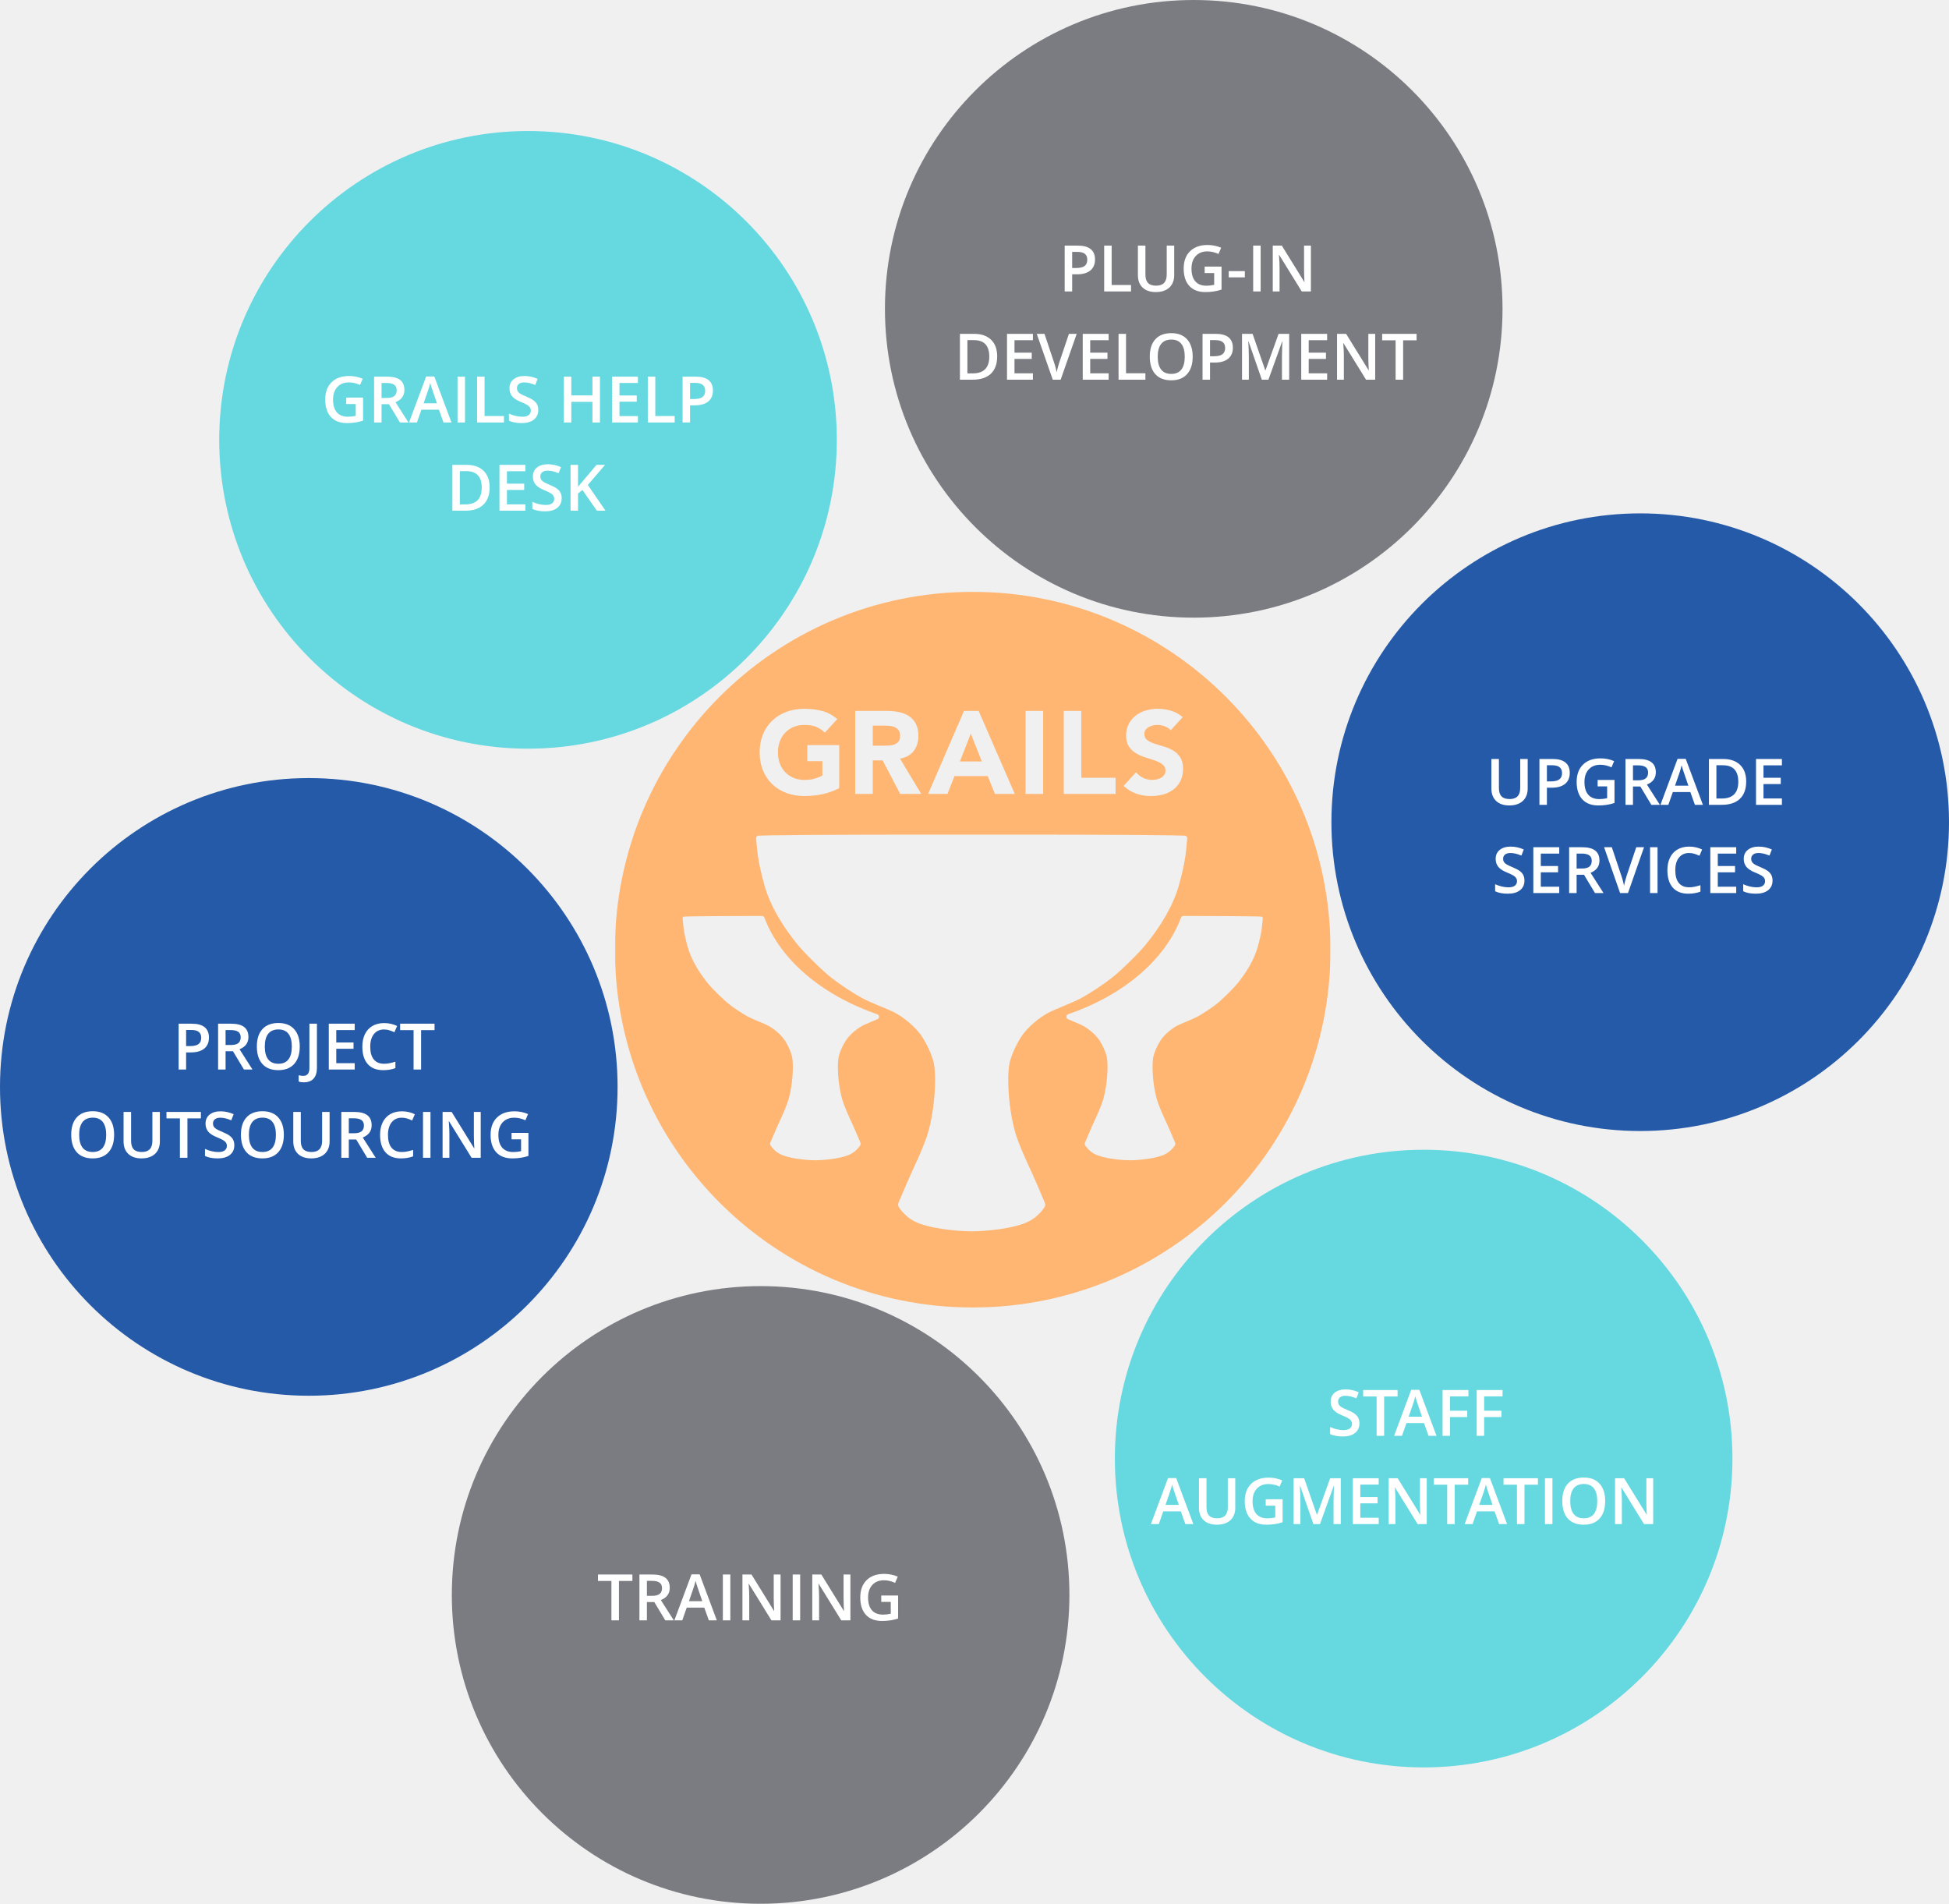
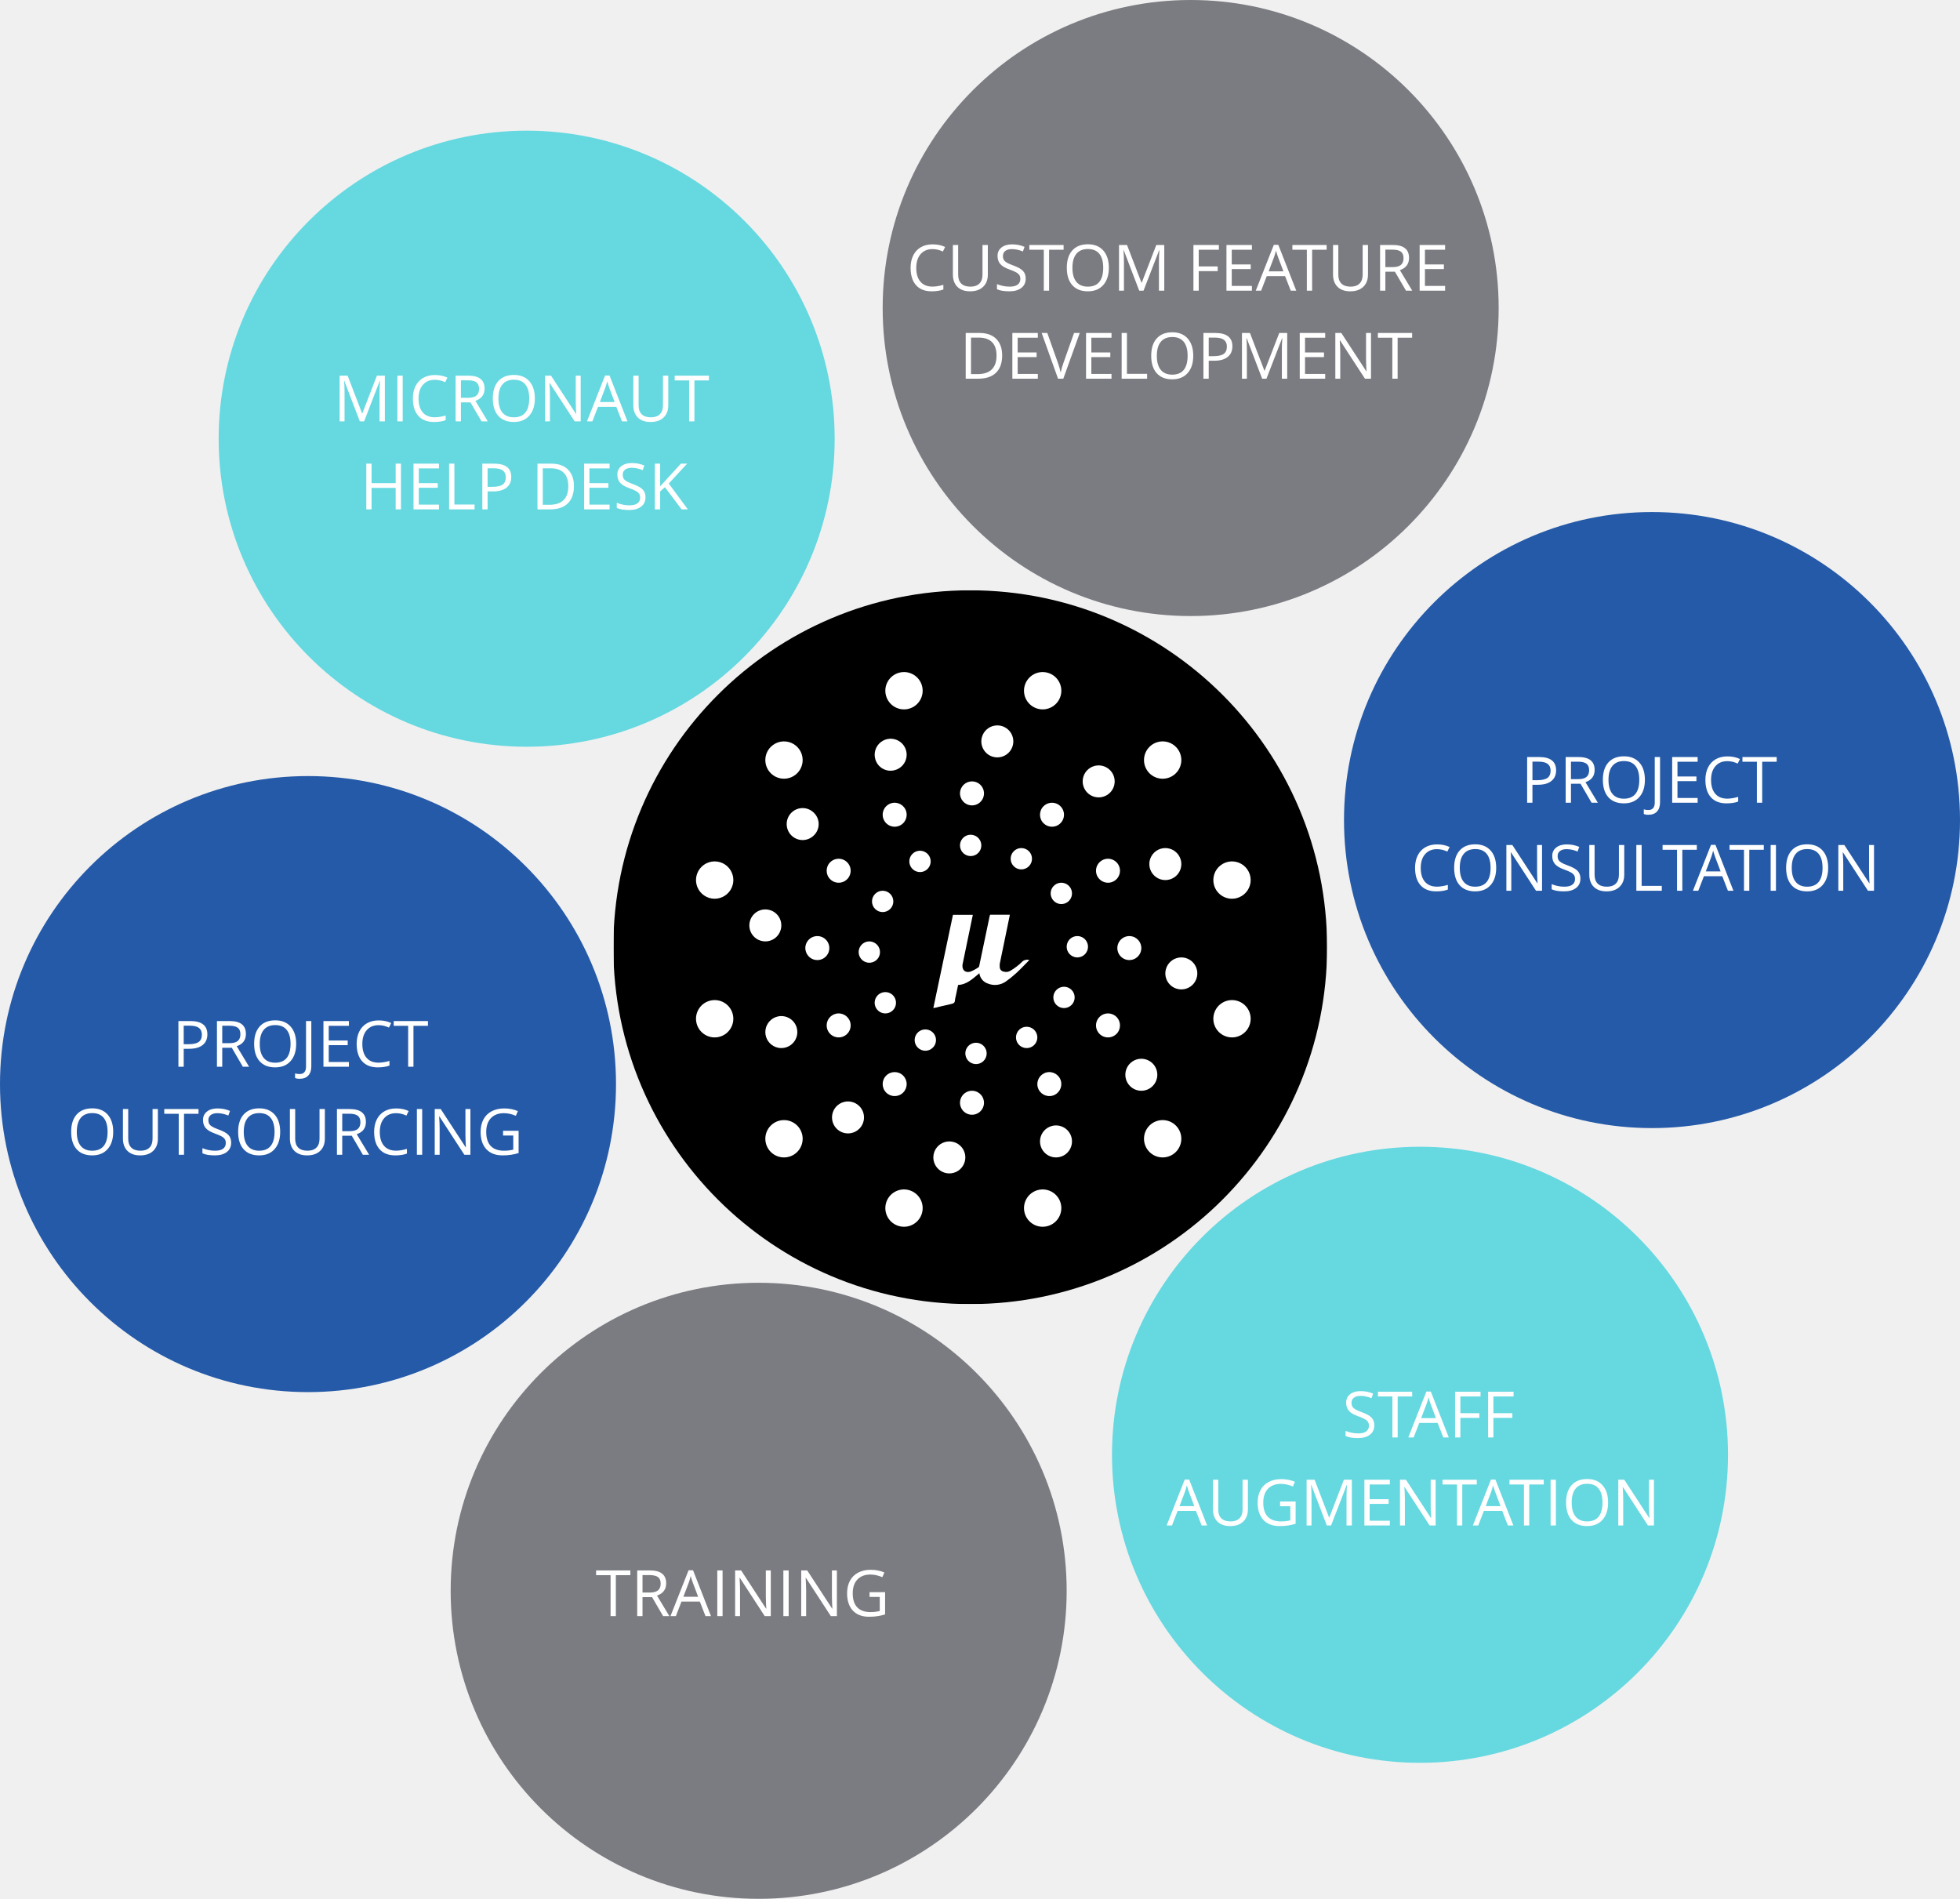
- <svg xmlns="http://www.w3.org/2000/svg" xmlns:xlink="http://www.w3.org/1999/xlink" width="729px" height="712px" viewBox="0 0 729 712" version="1.1">
+ <svg xmlns="http://www.w3.org/2000/svg" xmlns:xlink="http://www.w3.org/1999/xlink" width="735px" height="712px" viewBox="0 0 735 712" version="1.1">
  <defs>
    <polygon id="path-1" points="0.124 268 267.66 268 267.66 0.348 0.124 0.348" />
  </defs>
  <g id="Page-1" stroke="none" stroke-width="1" fill="none" fill-rule="evenodd">
-     <g id="Circle-Services" transform="translate(-10, -19)">
-       <g id="Plugin-Development" transform="translate(341, 19)">
-         <circle id="Oval-2" fill="#7B7C81" cx="115.5" cy="115.5" r="115.5" />
-         <text id="PLUG-IN-DEVELOPMENT" font-family="OpenSans-Extrabold, Open Sans" font-size="24" font-weight="600" fill="#FFFFFF">
-           <tspan x="64.969" y="109">PLUG-IN</tspan>
-           <tspan x="25.781" y="142">DEVELOPMENT</tspan>
+     <g id="oci-grails-services">
+       <g id="Plugin-Development" transform="translate(331, 0)">
+         <circle id="Oval-2" fill="#7B7C81" fill-rule="nonzero" cx="115.5" cy="115.5" r="115.5" />
+         <g id="PLUG-IN-DEVELOPMENT" transform="translate(9, 83)" fill="#FFFFFF" font-family="OpenSans-Semibold, Open Sans" font-size="24" font-weight="500">
+           <text id="CUSTOM-FEATURE">
+             <tspan x="0" y="26">CUSTOM FEATURE </tspan>
+           </text>
+           <text id="DEVELOPMENT">
+             <tspan x="19.781" y="59">DEVELOPMENT</tspan>
+           </text>
+         </g>
+       </g>
+       <circle id="Oval-2" fill="#255AA8" fill-rule="nonzero" cx="619.5" cy="307.5" r="115.5" />
+       <g id="UPGRADE-SERVICES" transform="translate(529, 275)" fill="#FFFFFF" font-family="OpenSans-Semibold, Open Sans" font-size="24" font-weight="500">
+         <text id="PROJECT">
+           <tspan x="41.322" y="26">PROJECT</tspan>
+         </text>
+         <text id="CONSULTATION">
+           <tspan x="0.178" y="59">CONSULTATION</tspan>
        </text>
      </g>
-       <circle id="Oval-2" fill="#255AA8" cx="623.5" cy="326.5" r="115.5" />
-       <text id="UPGRADE-SERVICES" font-family="OpenSans-Extrabold, Open Sans" font-size="24" font-weight="600" fill="#FFFFFF">
-         <tspan x="565.727" y="320">UPGRADE </tspan>
-         <tspan x="568.064" y="353">SERVICES</tspan>
-       </text>
-       <g id="Grails-Help-Desk" transform="translate(92, 68)">
-         <circle id="Oval-2" fill="#66D8E0" cx="115.5" cy="115.5" r="115.5" />
-         <text id="GRAILS-HELP-DESK" font-family="OpenSans-Extrabold, Open Sans" font-size="24" font-weight="600" fill="#FFFFFF">
-           <tspan x="38.232" y="109">GRAILS HELP </tspan>
-           <tspan x="84.938" y="142">DESK</tspan>
-         </text>
+       <g id="Grails-Help-Desk" transform="translate(82, 49)">
+         <circle id="Oval-2" fill="#66D8E0" fill-rule="nonzero" cx="115.5" cy="115.5" r="115.5" />
+         <g id="GRAILS-HELP-DESK" transform="translate(43, 83)" fill="#FFFFFF" font-family="OpenSans-Semibold, Open Sans" font-size="24" font-weight="500">
+           <text id="MICRONAUT">
+             <tspan x="0" y="26">MICRONAUT</tspan>
+           </text>
+           <text id="HELP-DESK">
+             <tspan x="10" y="59">HELP DESK</tspan>
+           </text>
+         </g>
      </g>
-       <g id="Training" transform="translate(179, 500)">
-         <circle id="Oval-2" fill="#7B7C81" cx="115.5" cy="115.5" r="115.5" />
-         <text id="TRAINING" font-family="OpenSans-Extrabold, Open Sans" font-size="24" font-weight="600" fill="#FFFFFF">
-           <tspan x="54.322" y="125">TRAINING</tspan>
-         </text>
+       <g id="Training" transform="translate(169, 481)">
+         <circle id="Oval-2" fill="#7B7C81" fill-rule="nonzero" cx="115.5" cy="115.5" r="115.5" />
+         <g id="TRAINING" transform="translate(54, 99)" fill="#FFFFFF" font-family="OpenSans-Semibold, Open Sans" font-size="24" font-weight="500">
+           <text>
+             <tspan x="0.322" y="26">TRAINING</tspan>
+           </text>
+         </g>
      </g>
-       <g id="Staff-Augmentation" transform="translate(427, 449)">
-         <circle id="Oval-2" fill="#66D8E0" cx="115.5" cy="115.5" r="115.5" />
-         <text id="STAFF-AUGMENTATION" font-family="OpenSans-Extrabold, Open Sans" font-size="24" font-weight="600" fill="#FFFFFF">
-           <tspan x="79.334" y="107">STAFF </tspan>
-           <tspan x="13.486" y="140">AUGMENTATION</tspan>
-         </text>
+       <g id="Staff-Augmentation" transform="translate(417, 430)">
+         <circle id="Oval-2" fill="#66D8E0" fill-rule="nonzero" cx="115.5" cy="115.5" r="115.5" />
+         <g id="STAFF-AUGMENTATION" transform="translate(20, 83)" fill="#FFFFFF" font-family="OpenSans-Semibold, Open Sans" font-size="24" font-weight="500">
+           <text id="STAFF">
+             <tspan x="66.334" y="26">STAFF</tspan>
+           </text>
+           <text id="AUGMENTATION">
+             <tspan x="0.486" y="59">AUGMENTATION</tspan>
+           </text>
+         </g>
      </g>
-       <g id="Project-Outsourcing" transform="translate(10, 310)">
-         <circle id="Oval-2" fill="#255AA8" cx="115.5" cy="115.5" r="115.5" />
-         <text id="PROJECT-OUTSOURCING" font-family="OpenSans-Extrabold, Open Sans" font-size="24" font-weight="600" fill="#FFFFFF">
-           <tspan x="64.547" y="109">PROJECT </tspan>
-           <tspan x="25.219" y="142">OUTSOURCING</tspan>
-         </text>
+       <g id="Project-Outsourcing" transform="translate(0, 291)">
+         <circle id="Oval-2" fill="#255AA8" fill-rule="nonzero" cx="115.5" cy="115.5" r="115.5" />
+         <g id="PROJECT-OUTSOURCING" transform="translate(25, 83)" fill="#FFFFFF" font-family="OpenSans-Semibold, Open Sans" font-size="24" font-weight="500">
+           <text id="PROJECT">
+             <tspan x="39.547" y="26">PROJECT</tspan>
+           </text>
+           <text id="OUTSOURCING">
+             <tspan x="0.219" y="59">OUTSOURCING</tspan>
+           </text>
+         </g>
      </g>
-       <g id="1_Grails_RGB" transform="translate(240, 240)">
-         <mask id="mask-2" fill="white">
-           <use xlink:href="#path-1" />
-         </mask>
-         <g id="Clip-2" />
-         <path d="M133.116,53.353 L137.232,63.776 L129.042,63.776 L133.116,53.353 Z M106.689,54.19 C106.689,55.093 106.487,55.796 106.099,56.296 C105.707,56.795 105.213,57.16 104.621,57.393 C104.048,57.624 103.392,57.76 102.685,57.812 C101.984,57.851 101.318,57.878 100.704,57.878 L96.447,57.878 L96.447,50.382 L101.145,50.382 C101.766,50.382 102.413,50.423 103.075,50.52 C103.741,50.6 104.341,50.786 104.858,51.035 C105.386,51.303 105.831,51.693 106.167,52.188 C106.514,52.685 106.689,53.369 106.689,54.19 Z M232.921,146.722 C231.272,148.773 227.052,152.919 224.901,154.599 C222.97,156.11 220.094,158.007 217.886,159.227 C216.154,160.184 211.751,161.833 210.37,162.569 C208.525,163.552 205.665,165.704 204.061,168.174 C202.876,170.009 201.771,172.505 201.414,174.144 C201.188,175.175 201.089,176.688 201.101,178.457 C201.146,182.595 201.864,188.093 203.282,191.867 C204.898,196.151 205.779,197.576 207.64,201.915 C208.43,203.752 209.172,205.504 209.537,206.358 C209.681,206.694 209.64,207.082 209.438,207.389 C208.939,208.145 207.834,209.57 205.995,210.559 C202.783,212.293 196.038,212.918 192.688,212.938 L192.673,212.938 C189.323,212.918 182.574,212.293 179.366,210.559 C177.521,209.57 176.418,208.145 175.921,207.389 C175.717,207.082 175.676,206.694 175.82,206.358 C176.181,205.504 176.923,203.752 177.715,201.915 C179.579,197.576 180.459,196.151 182.075,191.867 C183.495,188.093 184.211,182.595 184.256,178.457 C184.269,176.688 184.168,175.175 183.945,174.144 C183.588,172.505 182.481,170.009 181.296,168.174 C179.692,165.704 176.835,163.552 174.992,162.569 C173.994,162.037 171.425,161.037 169.425,160.153 C168.603,159.796 168.675,158.629 169.52,158.339 C190.136,151.199 205.758,138.078 211.745,122.212 C211.895,121.818 212.275,121.557 212.691,121.563 C233.987,121.598 240.083,121.736 241.773,121.794 C242.115,121.812 242.371,122.115 242.33,122.451 C242.103,124.439 242.165,127.071 240.415,133.229 C239,138.195 236.083,142.797 232.921,146.722 Z M150.659,205.304 C153.28,212.264 154.71,214.569 157.739,221.626 C159.019,224.605 160.227,227.452 160.814,228.827 C161.052,229.383 160.986,230.002 160.656,230.513 C159.848,231.744 158.046,234.053 155.061,235.661 C149.853,238.475 138.892,239.493 133.45,239.514 L133.431,239.514 C127.989,239.493 117.027,238.475 111.82,235.661 C108.837,234.053 107.041,231.744 106.229,230.513 C105.899,230.002 105.837,229.383 106.072,228.827 C106.66,227.452 107.862,224.605 109.142,221.626 C112.172,214.569 113.601,212.264 116.223,205.304 C118.534,199.178 119.693,190.251 119.765,183.524 C119.792,180.663 119.621,178.201 119.26,176.521 C118.681,173.868 116.883,169.825 114.958,166.838 C112.358,162.816 107.711,159.336 104.724,157.741 C102.467,156.537 95.321,153.861 92.509,152.306 C88.927,150.332 84.257,147.245 81.124,144.798 C77.633,142.069 70.777,135.34 68.101,132.006 C62.959,125.628 58.222,118.153 55.93,110.099 C53.091,100.1 53.198,95.829 52.819,92.598 C52.757,92.039 53.171,91.551 53.724,91.53 C57.189,91.404 72.001,91.083 133.443,91.145 C194.881,91.083 209.696,91.404 213.159,91.53 C213.718,91.551 214.132,92.039 214.062,92.598 C213.685,95.829 213.794,100.1 210.955,110.099 C208.661,118.153 203.925,125.628 198.784,132.006 C196.106,135.34 189.251,142.069 185.761,144.798 C182.626,147.245 177.956,150.332 174.373,152.306 C171.559,153.861 164.414,156.537 162.163,157.741 C159.169,159.336 154.527,162.816 151.923,166.838 C149.998,169.825 148.204,173.868 147.625,176.521 C147.262,178.201 147.097,180.663 147.124,183.524 C147.188,190.251 148.35,199.178 150.659,205.304 Z M98.234,160.153 C96.231,161.037 93.668,162.037 92.668,162.569 C90.823,163.552 87.966,165.704 86.364,168.174 C85.177,170.009 84.072,172.505 83.713,174.144 C83.492,175.175 83.385,176.688 83.406,178.457 C83.451,182.595 84.164,188.093 85.585,191.867 C87.199,196.151 88.079,197.576 89.943,201.915 C90.734,203.752 91.477,205.504 91.835,206.358 C91.988,206.694 91.943,207.082 91.738,207.389 C91.244,208.145 90.133,209.57 88.294,210.559 C85.088,212.293 78.334,212.918 74.984,212.938 L74.972,212.938 C71.626,212.918 64.877,212.293 61.667,210.559 C59.828,209.57 58.719,208.145 58.224,207.389 C58.018,207.082 57.979,206.694 58.121,206.358 C58.486,205.504 59.23,203.752 60.02,201.915 C61.883,197.576 62.764,196.151 64.38,191.867 C65.8,188.093 66.516,182.595 66.553,178.457 C66.573,176.688 66.47,175.175 66.243,174.144 C65.887,172.505 64.782,170.009 63.596,168.174 C61.995,165.704 59.133,163.552 57.292,162.569 C55.907,161.833 51.505,160.184 49.772,159.227 C47.564,158.007 44.69,156.11 42.76,154.599 C40.61,152.919 36.388,148.773 34.739,146.722 C31.575,142.797 28.657,138.195 27.247,133.229 C25.495,127.071 25.559,124.439 25.33,122.451 C25.289,122.115 25.542,121.812 25.887,121.794 C27.577,121.736 33.675,121.598 54.969,121.563 C55.387,121.557 55.763,121.818 55.915,122.212 C61.904,138.078 77.526,151.199 98.142,158.339 C98.985,158.629 99.057,159.796 98.234,160.153 Z M55.389,53.635 C56.214,51.629 57.387,49.9 58.875,48.489 C60.356,47.079 62.141,45.985 64.178,45.22 C66.221,44.463 68.482,44.08 70.902,44.08 C73.387,44.08 75.704,44.387 77.794,44.981 C79.81,45.558 81.616,46.562 83.158,47.953 L78.528,53.006 C77.605,52.085 76.547,51.374 75.403,50.881 C74.205,50.365 72.69,50.118 70.902,50.118 C69.408,50.118 68.035,50.365 66.823,50.881 C65.604,51.394 64.549,52.114 63.677,53.027 C62.807,53.948 62.135,55.049 61.669,56.303 C61.205,57.56 60.976,58.939 60.976,60.403 C60.976,61.894 61.205,63.279 61.669,64.526 C62.135,65.765 62.809,66.86 63.677,67.779 C64.549,68.688 65.604,69.41 66.823,69.923 C68.033,70.432 69.408,70.688 70.902,70.688 C72.424,70.688 73.747,70.517 74.859,70.171 C75.902,69.845 76.759,69.511 77.407,69.169 L77.454,69.144 L77.526,69.074 L77.596,68.95 L77.596,63.679 L71.968,63.679 L71.968,57.651 L83.896,57.651 L83.896,73.778 C81.897,74.807 79.792,75.56 77.65,76.015 C75.456,76.489 73.185,76.718 70.902,76.718 C68.482,76.718 66.221,76.339 64.178,75.58 C62.141,74.826 60.356,73.721 58.875,72.313 C57.393,70.909 56.214,69.169 55.389,67.161 C54.559,65.157 54.136,62.883 54.136,60.403 C54.136,57.927 54.559,55.651 55.389,53.635 Z M89.883,44.882 L101.854,44.882 C103.427,44.882 104.945,45.034 106.365,45.346 C107.765,45.64 109.014,46.16 110.07,46.869 C111.119,47.578 111.964,48.537 112.583,49.733 C113.203,50.926 113.517,52.45 113.517,54.239 C113.517,56.404 112.95,58.271 111.824,59.791 C110.746,61.244 109.163,62.188 107.122,62.617 L106.637,62.718 L114.576,75.924 L106.705,75.924 L100.145,63.378 L96.447,63.378 L96.447,75.924 L89.883,75.924 L89.883,44.882 Z M130.572,44.882 L136.059,44.882 L149.563,75.924 L142.147,75.924 L139.445,69.266 L127.005,69.266 L124.389,75.924 L117.155,75.924 L130.572,44.882 Z M153.605,75.924 L160.165,75.924 L160.165,44.882 L153.605,44.882 L153.605,75.924 Z M167.89,44.882 L174.454,44.882 L174.454,69.886 L187.27,69.886 L187.27,75.924 L167.89,75.924 L167.89,44.882 Z M204.777,64.854 C204.051,64.291 203.113,63.819 202.002,63.429 C200.907,63.046 199.716,62.652 198.448,62.273 C197.203,61.894 196.017,61.378 194.941,60.735 C193.875,60.106 192.979,59.253 192.267,58.218 C191.568,57.187 191.212,55.806 191.212,54.105 C191.212,52.456 191.542,50.988 192.189,49.757 C192.842,48.51 193.721,47.455 194.805,46.622 C195.894,45.779 197.168,45.139 198.58,44.717 C200.008,44.296 201.501,44.08 203.008,44.08 C204.76,44.08 206.478,44.335 208.106,44.828 C209.671,45.311 211.112,46.106 212.38,47.201 L207.898,52.105 C207.333,51.452 206.581,50.953 205.663,50.636 C204.69,50.289 203.75,50.118 202.878,50.118 C202.367,50.118 201.831,50.172 201.287,50.295 C200.744,50.417 200.225,50.607 199.736,50.866 C199.244,51.132 198.827,51.485 198.52,51.916 C198.202,52.359 198.044,52.903 198.044,53.524 C198.044,54.546 198.415,55.301 199.184,55.845 C199.899,56.356 200.819,56.802 201.915,57.152 C202.991,57.509 204.164,57.872 205.397,58.218 C206.62,58.57 207.774,59.071 208.836,59.706 C209.893,60.341 210.778,61.211 211.462,62.273 C212.155,63.333 212.503,64.771 212.503,66.569 C212.503,68.272 212.18,69.783 211.541,71.059 C210.908,72.331 210.038,73.399 208.953,74.232 C207.869,75.063 206.587,75.702 205.16,76.104 C203.711,76.516 202.167,76.718 200.571,76.718 C198.565,76.718 196.671,76.413 194.954,75.801 C193.288,75.205 191.719,74.246 190.268,72.937 L194.927,67.816 C195.628,68.703 196.514,69.406 197.541,69.903 C198.642,70.418 199.796,70.688 200.969,70.688 C201.548,70.688 202.134,70.62 202.715,70.488 C203.305,70.352 203.837,70.136 204.317,69.872 C204.797,69.591 205.185,69.226 205.486,68.798 C205.785,68.354 205.937,67.82 205.937,67.231 C205.937,66.212 205.554,65.437 204.777,64.854 Z M133.831,0.348 C59.921,0.348 0,60.259 0,134.173 C0,208.083 59.921,268 133.831,268 C207.743,268 267.66,208.083 267.66,134.173 C267.66,60.259 207.743,0.348 133.831,0.348 L133.831,0.348 Z" id="Fill-1" fill="#FEB672" mask="url(#mask-2)" />
+       <g id="1_Grails_RGB" transform="translate(230, 221)">
+         <g id="Fill-1-Clipped">
+           <mask id="mask-2" fill="white">
+             <use xlink:href="#path-1" />
+           </mask>
+           <g id="path-1" />
+           <path d="M133.831,0.348 C59.921,0.348 0,60.259 0,134.173 C0,208.083 59.921,268 133.831,268 C207.743,268 267.66,208.083 267.66,134.173 C267.66,60.259 207.743,0.348 133.831,0.348 Z" id="Fill-1" fill="#000000" fill-rule="nonzero" mask="url(#mask-2)" />
+           <g id="Group" mask="url(#mask-2)" fill="#FFFFFF">
+             <g transform="translate(31, 31)" id="Shape">
+               <path d="M141.962,106.863 C143.524,107.283 145.186,106.72 146.172,105.437 C147.157,104.155 147.273,102.404 146.466,101.003 C145.658,99.601 144.085,98.824 142.481,99.034 C140.877,99.244 139.558,100.4 139.138,101.962 C138.565,104.095 139.829,106.289 141.962,106.863 Z" fill-rule="nonzero" />
+               <path d="M138.038,86.862 C139.6,86.442 140.756,85.123 140.966,83.519 C141.176,81.915 140.399,80.342 138.997,79.534 C137.596,78.727 135.845,78.843 134.563,79.828 C133.28,80.814 132.717,82.476 133.137,84.038 C133.711,86.171 135.905,87.435 138.038,86.862 Z" fill-rule="nonzero" />
+               <path d="M119.168,67.175 C117.609,68.738 117.611,71.269 119.173,72.83 C120.735,74.39 123.265,74.39 124.827,72.83 C126.389,71.269 126.391,68.738 124.832,67.175 C124.082,66.423 123.063,66 122,66 C120.937,66 119.918,66.423 119.168,67.175 Z" fill-rule="nonzero" />
+               <path d="M104.04,61.137 C102.477,60.717 100.815,61.28 99.829,62.563 C98.843,63.845 98.726,65.596 99.535,66.997 C100.343,68.399 101.916,69.176 103.521,68.966 C105.125,68.756 106.445,67.6 106.865,66.038 C107.43,63.906 106.168,61.718 104.04,61.137 Z" fill-rule="nonzero" />
+               <path d="M85.038,74.862 C86.6,74.442 87.756,73.123 87.966,71.519 C88.176,69.915 87.399,68.342 85.997,67.534 C84.596,66.727 82.845,66.843 81.563,67.828 C80.28,68.814 79.717,70.476 80.137,72.038 C80.711,74.171 82.905,75.435 85.038,74.862 Z" fill-rule="nonzero" />
+               <path d="M67.168,83.181 C65.609,84.743 65.611,87.271 67.173,88.831 C68.735,90.39 71.265,90.39 72.827,88.831 C74.389,87.271 74.391,84.743 72.832,83.181 C72.084,82.425 71.064,82 70,82 C68.936,82 67.916,82.425 67.168,83.181 Z" fill-rule="nonzero" />
+               <path d="M66.04,101.137 C64.477,100.717 62.815,101.28 61.829,102.563 C60.843,103.845 60.726,105.596 61.535,106.997 C62.343,108.399 63.916,109.176 65.521,108.966 C67.125,108.756 68.445,107.6 68.865,106.038 C69.43,103.906 68.168,101.718 66.04,101.137 Z" fill-rule="nonzero" />
+               <path d="M69.962,120.14 C68.4,120.56 67.244,121.879 67.034,123.483 C66.824,125.086 67.601,126.658 69.003,127.466 C70.404,128.273 72.155,128.157 73.437,127.172 C74.72,126.186 75.283,124.525 74.863,122.964 C74.591,121.937 73.92,121.062 73,120.532 C72.08,120.002 70.987,119.861 69.962,120.14 Z" fill-rule="nonzero" />
+               <path d="M88.824,140.822 C89.971,139.68 90.315,137.962 89.696,136.468 C89.078,134.974 87.619,134 86,134 C84.381,134 82.922,134.974 82.304,136.468 C81.685,137.962 82.029,139.68 83.176,140.822 C83.921,141.576 84.939,142 86,142 C87.061,142 88.079,141.576 88.824,140.822 Z" fill-rule="nonzero" />
+               <path d="M103.967,146.864 C105.533,147.282 107.196,146.715 108.179,145.427 C109.163,144.139 109.272,142.385 108.455,140.985 C107.639,139.586 106.058,138.816 104.453,139.038 C102.847,139.259 101.534,140.426 101.126,141.994 C100.582,144.121 101.847,146.29 103.967,146.864 Z" fill-rule="nonzero" />
+               <path d="M122.962,133.135 C121.4,133.555 120.244,134.875 120.034,136.479 C119.824,138.084 120.601,139.657 122.003,140.465 C123.404,141.274 125.155,141.157 126.437,140.171 C127.72,139.185 128.283,137.523 127.863,135.96 C127.282,133.832 125.094,132.57 122.962,133.135 Z" fill-rule="nonzero" />
+               <path d="M140.832,124.83 C142.391,123.266 142.389,120.733 140.827,119.171 C139.265,117.61 136.735,117.61 135.173,119.171 C133.611,120.733 133.609,123.266 135.168,124.83 C136.734,126.39 139.266,126.39 140.832,124.83 Z" fill-rule="nonzero" />
+               <path d="M163.665,99.154 C161.907,98.682 160.039,99.316 158.93,100.76 C157.822,102.204 157.693,104.173 158.602,105.749 C159.512,107.326 161.282,108.199 163.086,107.961 C164.891,107.724 166.374,106.423 166.845,104.665 C167.489,102.265 166.065,99.798 163.665,99.154 Z" fill-rule="nonzero" />
+               <path d="M155.665,78.845 C157.423,78.374 158.724,76.891 158.961,75.086 C159.199,73.282 158.326,71.512 156.749,70.602 C155.173,69.693 153.204,69.822 151.76,70.93 C150.316,72.039 149.682,73.907 150.154,75.665 C150.798,78.065 153.265,79.489 155.665,78.845 Z" fill-rule="nonzero" />
+               <path d="M130.317,56.681 C131.604,57.968 133.539,58.354 135.221,57.658 C136.903,56.961 138,55.32 138,53.5 C138,51.68 136.903,50.039 135.221,49.342 C133.539,48.646 131.604,49.032 130.317,50.319 C128.561,52.076 128.561,54.924 130.317,56.681 Z" fill-rule="nonzero" />
+               <path d="M102.335,49.846 C104.093,50.318 105.961,49.684 107.07,48.24 C108.178,46.796 108.307,44.827 107.398,43.251 C106.488,41.674 104.718,40.801 102.914,41.039 C101.109,41.276 99.626,42.577 99.155,44.335 C98.511,46.735 99.935,49.202 102.335,49.846 Z" fill-rule="nonzero" />
+               <path d="M73.335,49.151 C71.577,49.623 70.276,51.107 70.039,52.912 C69.801,54.717 70.674,56.487 72.251,57.397 C73.827,58.307 75.796,58.178 77.24,57.069 C78.684,55.961 79.318,54.091 78.846,52.333 C78.196,49.937 75.734,48.516 73.335,49.151 Z" fill-rule="nonzero" />
+               <path d="M50.317,77.681 C51.604,78.968 53.539,79.354 55.221,78.658 C56.903,77.961 58,76.32 58,74.5 C58,72.68 56.903,71.039 55.221,70.342 C53.539,69.646 51.604,70.032 50.317,71.319 C48.561,73.076 48.561,75.924 50.317,77.681 Z" fill-rule="nonzero" />
+               <path d="M44.333,107.846 C46.091,108.318 47.961,107.684 49.069,106.24 C50.178,104.796 50.307,102.827 49.397,101.251 C48.487,99.674 46.717,98.801 44.912,99.039 C43.107,99.276 41.623,100.577 41.151,102.335 C40.516,104.734 41.937,107.196 44.333,107.846 Z" fill-rule="nonzero" />
+               <path d="M52.335,128.155 C50.577,128.626 49.276,130.109 49.039,131.914 C48.801,133.718 49.674,135.488 51.251,136.398 C52.827,137.307 54.796,137.178 56.24,136.07 C57.684,134.961 58.318,133.093 57.846,131.335 C57.202,128.935 54.735,127.511 52.335,128.155 Z" fill-rule="nonzero" />
+               <path d="M77.676,151.312 C75.917,149.56 73.071,149.563 71.316,151.32 C69.561,153.077 69.561,155.923 71.316,157.68 C73.071,159.437 75.917,159.44 77.676,157.688 C78.524,156.844 79,155.696 79,154.5 C79,153.304 78.524,152.156 77.676,151.312 Z" fill-rule="nonzero" />
+               <path d="M104.665,157.154 C102.907,156.682 101.039,157.316 99.93,158.76 C98.822,160.204 98.693,162.173 99.602,163.749 C100.512,165.326 102.282,166.199 104.086,165.961 C105.891,165.724 107.374,164.423 107.845,162.665 C108.489,160.265 107.065,157.798 104.665,157.154 Z" fill-rule="nonzero" />
+               <path d="M133.678,158.845 C136.074,158.195 137.49,155.726 136.843,153.328 C136.196,150.931 133.73,149.511 131.333,150.155 C128.935,150.8 127.513,153.265 128.154,155.664 C128.804,158.066 131.275,159.489 133.678,158.845 Z" fill-rule="nonzero" />
+               <path d="M157.688,129.319 C156.401,128.032 154.464,127.646 152.781,128.342 C151.097,129.039 150,130.68 150,132.5 C150,134.32 151.097,135.961 152.781,136.658 C154.464,137.354 156.401,136.968 157.688,135.681 C159.437,133.92 159.437,131.08 157.688,129.319 Z" fill-rule="nonzero" />
+               <path d="M180.39,118.779 C182.738,119.434 185.248,118.603 186.742,116.676 C188.235,114.75 188.415,112.111 187.196,110 C185.978,107.889 183.603,106.725 181.188,107.055 C178.773,107.386 176.798,109.144 176.191,111.505 C175.377,114.669 177.243,117.902 180.39,118.779 Z" fill-rule="nonzero" />
+               <path d="M181.808,70.501 C181.199,68.14 179.222,66.382 176.805,66.055 C174.389,65.727 172.015,66.895 170.799,69.008 C169.583,71.122 169.768,73.761 171.265,75.686 C172.763,77.61 175.277,78.436 177.624,77.776 C180.765,76.892 182.624,73.66 181.808,70.501 Z" fill-rule="nonzero" />
+               <path d="M155.285,36.8 C153.578,35.059 150.988,34.524 148.732,35.445 C146.475,36.367 145,38.562 145,41 C145,43.438 146.475,45.633 148.732,46.555 C150.988,47.476 153.578,46.941 155.285,45.2 C157.572,42.867 157.572,39.133 155.285,36.8 Z" fill-rule="nonzero" />
+               <path d="M111.32,31.76 C113.665,32.444 116.19,31.638 117.705,29.723 C119.221,27.808 119.424,25.165 118.219,23.041 C117.015,20.916 114.643,19.734 112.221,20.051 C109.8,20.368 107.812,22.122 107.196,24.485 C106.376,27.626 108.204,30.85 111.32,31.76 Z" fill-rule="nonzero" />
+               <path d="M74.499,36.793 C76.86,36.185 78.618,34.21 78.945,31.797 C79.273,29.384 78.105,27.012 75.992,25.798 C73.878,24.584 71.239,24.768 69.314,26.264 C67.39,27.76 66.564,30.27 67.224,32.614 C67.632,34.133 68.628,35.428 69.993,36.212 C71.358,36.996 72.979,37.205 74.499,36.793 Z" fill-rule="nonzero" />
+               <path d="M44.261,52.808 C42.561,51.062 39.978,50.523 37.725,51.444 C35.473,52.364 34,54.56 34,57 C34,59.44 35.473,61.636 37.725,62.556 C39.978,63.477 42.561,62.938 44.261,61.192 C45.374,60.083 46,58.574 46,57 C46,55.426 45.374,53.917 44.261,52.808 Z" fill-rule="nonzero" />
+               <path d="M27.61,89.221 C25.262,88.566 22.752,89.397 21.258,91.324 C19.765,93.25 19.585,95.889 20.804,98 C22.022,100.111 24.397,101.275 26.812,100.945 C29.227,100.614 31.202,98.856 31.809,96.495 C32.623,93.331 30.757,90.098 27.61,89.221 Z" fill-rule="nonzero" />
+               <path d="M30.505,129.191 C28.144,129.798 26.386,131.773 26.055,134.188 C25.725,136.603 26.889,138.978 29,140.196 C31.111,141.415 33.75,141.235 35.676,139.742 C37.603,138.248 38.434,135.738 37.779,133.39 C36.902,130.243 33.669,128.377 30.505,129.191 Z" fill-rule="nonzero" />
+               <path d="M61.285,162.8 C59.578,161.059 56.988,160.524 54.732,161.445 C52.475,162.367 51,164.562 51,167 C51,169.438 52.475,171.633 54.732,172.555 C56.988,173.476 59.578,172.941 61.285,171.2 C63.572,168.867 63.572,165.133 61.285,162.8 Z" fill-rule="nonzero" />
+               <path d="M96.61,176.221 C94.262,175.566 91.752,176.397 90.258,178.324 C88.765,180.25 88.585,182.889 89.804,185 C91.022,187.111 93.397,188.275 95.812,187.945 C98.227,187.614 100.202,185.856 100.809,183.495 C101.623,180.331 99.757,177.098 96.61,176.221 Z" fill-rule="nonzero" />
+               <path d="M133.501,170.192 C131.14,170.801 129.382,172.778 129.055,175.195 C128.727,177.611 129.895,179.985 132.008,181.201 C134.122,182.417 136.761,182.232 138.686,180.735 C140.61,179.237 141.436,176.723 140.776,174.376 C139.892,171.235 136.66,169.376 133.501,170.192 Z" fill-rule="nonzero" />
+               <path d="M171.2,155.285 C172.941,153.578 173.476,150.988 172.555,148.732 C171.633,146.475 169.438,145 167,145 C164.562,145 162.367,146.475 161.445,148.732 C160.524,150.988 161.059,153.578 162.8,155.285 C165.133,157.572 168.867,157.572 171.2,155.285 Z" fill-rule="nonzero" />
+               <path d="M202.796,123.236 C199.063,122.245 195.232,124.466 194.238,128.199 C193.243,131.931 195.461,135.764 199.194,136.761 C202.926,137.758 206.76,135.544 207.761,131.813 C208.243,130.017 207.99,128.104 207.059,126.494 C206.127,124.885 204.594,123.713 202.796,123.236 Z" fill-rule="nonzero" />
+               <path d="M202.799,84.762 C205.536,84.034 207.565,81.729 207.939,78.922 C208.312,76.115 206.958,73.36 204.506,71.941 C202.055,70.523 198.99,70.721 196.742,72.444 C194.494,74.166 193.506,77.073 194.238,79.808 C194.715,81.601 195.885,83.131 197.491,84.061 C199.097,84.99 201.007,85.242 202.799,84.762 Z" fill-rule="nonzero" />
+               <path d="M170.058,37.958 C172.794,40.685 177.222,40.68 179.952,37.947 C182.683,35.214 182.683,30.786 179.952,28.053 C177.222,25.32 172.794,25.315 170.058,28.042 C168.741,29.356 168,31.14 168,33 C168,34.86 168.741,36.644 170.058,37.958 Z" fill-rule="nonzero" />
+               <path d="M128.189,13.76 C131.923,14.759 135.759,12.544 136.76,8.812 C137.76,5.08 135.546,1.243 131.814,0.241 C128.081,-0.761 124.243,1.452 123.24,5.183 C122.758,6.977 123.008,8.889 123.937,10.498 C124.865,12.106 126.395,13.28 128.189,13.76 Z" fill-rule="nonzero" />
+               <path d="M79.831,13.756 C83.558,12.746 85.762,8.907 84.757,5.178 C83.751,1.449 79.916,-0.76 76.186,0.241 C72.456,1.242 70.242,5.075 71.239,8.807 C71.719,10.605 72.895,12.137 74.507,13.066 C76.119,13.995 78.035,14.243 79.831,13.756 Z" fill-rule="nonzero" />
+               <path d="M28.047,37.947 C30.049,39.95 33.06,40.551 35.677,39.468 C38.294,38.385 40,35.832 40,33 C40,30.168 38.294,27.615 35.677,26.532 C33.06,25.449 30.049,26.05 28.047,28.053 C25.318,30.786 25.318,35.214 28.047,37.947 Z" fill-rule="nonzero" />
+               <path d="M8.808,71.238 C6.073,70.506 3.166,71.494 1.444,73.742 C-0.279,75.99 -0.477,79.055 0.941,81.506 C2.36,83.958 5.115,85.312 7.922,84.939 C10.729,84.565 13.034,82.536 13.762,79.799 C14.242,78.007 13.99,76.097 13.061,74.491 C12.131,72.885 10.601,71.715 8.808,71.238 Z" fill-rule="nonzero" />
+               <path d="M5.183,123.243 C1.452,124.246 -0.761,128.083 0.241,131.815 C1.243,135.546 5.08,137.76 8.812,136.76 C12.544,135.759 14.759,131.924 13.76,128.192 C13.284,126.395 12.111,124.863 10.501,123.935 C8.891,123.006 6.977,122.757 5.183,123.243 Z" fill-rule="nonzero" />
+               <path d="M37.949,170.05 C35.216,167.317 30.784,167.317 28.05,170.05 C25.317,172.784 25.317,177.216 28.05,179.95 C30.784,182.683 35.216,182.683 37.949,179.95 C39.262,178.637 40,176.857 40,175 C40,173.143 39.262,171.363 37.949,170.05 Z" fill-rule="nonzero" />
+               <path d="M79.796,194.236 C76.063,193.245 72.232,195.466 71.238,199.199 C70.243,202.931 72.461,206.764 76.194,207.761 C79.926,208.758 83.76,206.544 84.761,202.813 C85.243,201.017 84.99,199.104 84.059,197.494 C83.127,195.885 81.594,194.713 79.796,194.236 Z" fill-rule="nonzero" />
+               <path d="M128.183,194.24 C124.452,195.243 122.239,199.081 123.241,202.814 C124.243,206.546 128.08,208.76 131.812,207.76 C135.544,206.759 137.759,202.923 136.76,199.189 C136.28,197.395 135.106,195.865 133.498,194.937 C131.889,194.008 129.977,193.758 128.183,194.24 Z" fill-rule="nonzero" />
+               <path d="M179.936,170.042 C177.202,167.315 172.776,167.32 170.047,170.053 C167.318,172.786 167.318,177.214 170.047,179.947 C172.776,182.68 177.202,182.685 179.936,179.958 C181.257,178.646 182,176.862 182,175 C182,173.138 181.257,171.354 179.936,170.042 Z" fill-rule="nonzero" />
+               <path d="M125,107.985 C123.331,109.67 121.785,111.323 120.115,112.867 C118.856,114.024 117.524,115.097 116.128,116.08 C114.156,117.434 111.644,117.704 109.435,116.798 C107.724,116.237 106.49,114.73 106.266,112.93 C103.854,114.895 101.629,117.188 98.29,117.328 C98.012,118.623 97.733,119.964 97.455,121.305 C97.298,121.884 97.179,122.473 97.1,123.068 C97.1,123.926 96.636,124.269 95.801,124.44 C93.745,124.861 89.309,126 89,126 C91.458,114.287 93.9,102.604 96.358,91.047 L103.808,91.047 C103.422,92.934 99.959,109.576 99.928,109.763 C99.727,111.744 100.979,112.883 102.896,112.337 C103.988,111.906 105.026,111.346 105.988,110.668 C106.142,110.574 106.188,110.278 106.235,110.06 C107.549,103.821 108.832,97.66 110.13,91.468 C110.168,91.308 110.219,91.151 110.285,91 L117.704,91 C117.302,92.918 114.783,105.162 113.902,109.436 C113.87,109.778 113.87,110.123 113.902,110.465 C113.835,111.376 114.475,112.185 115.37,112.321 C116.197,112.581 117.094,112.48 117.843,112.041 C118.649,111.572 119.424,111.051 120.162,110.481 C120.963,109.885 121.717,109.228 122.419,108.516 C123.129,107.897 124.107,107.696 125,107.985 Z" fill-rule="evenodd" />
+             </g>
+           </g>
+         </g>
      </g>
    </g>
  </g>
</svg>
